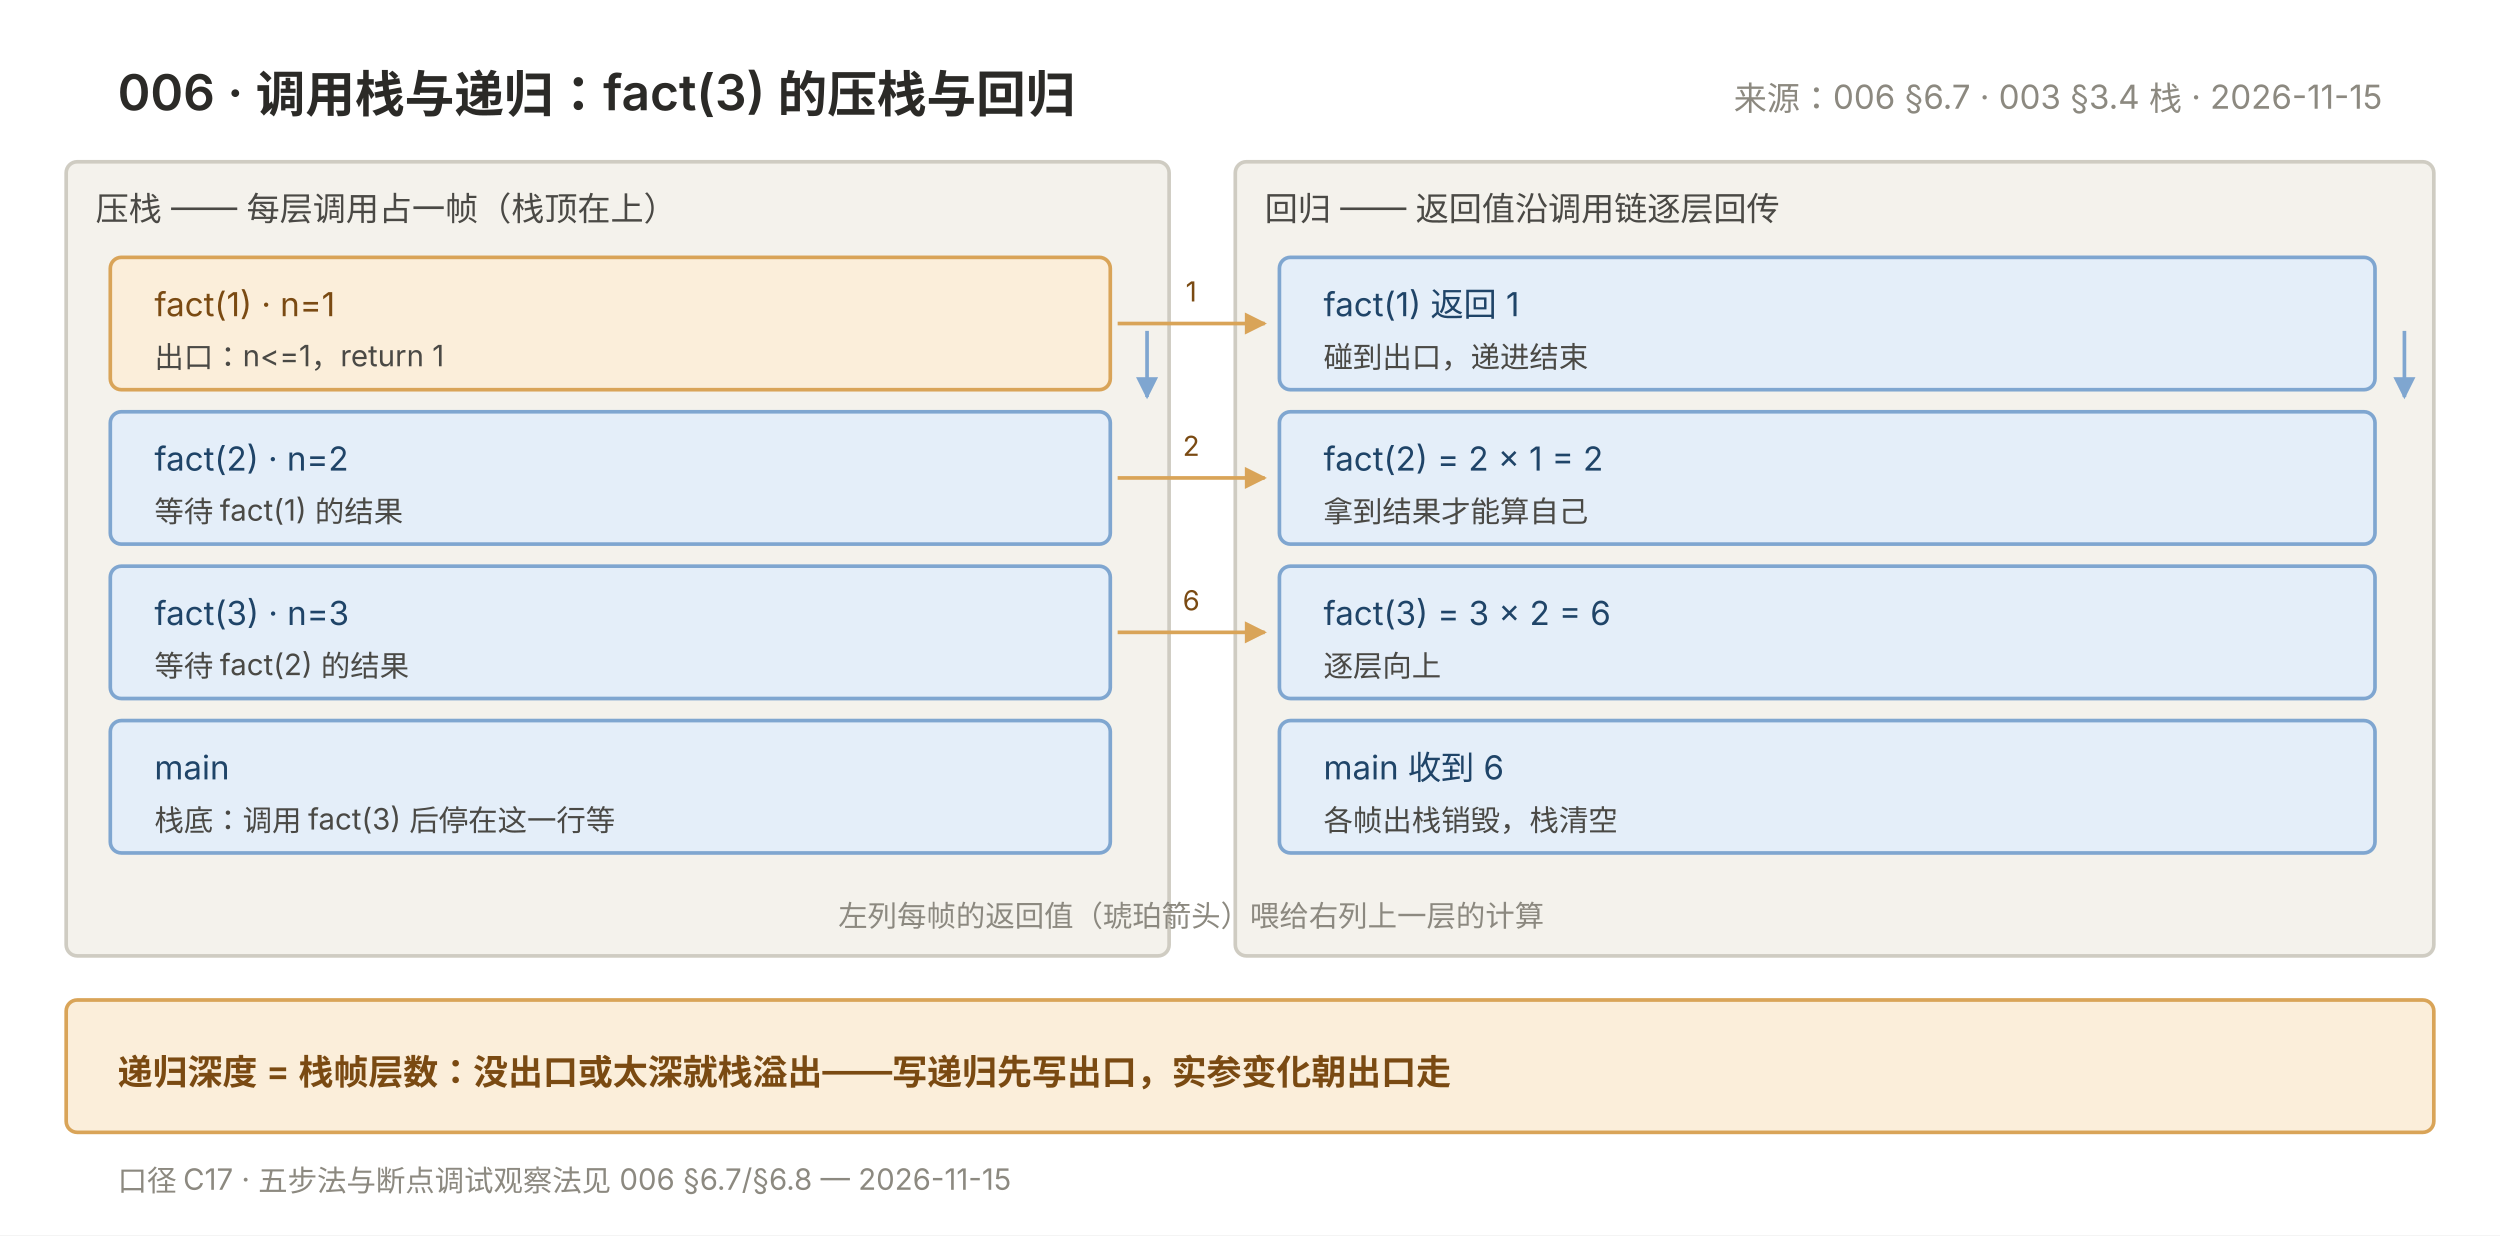
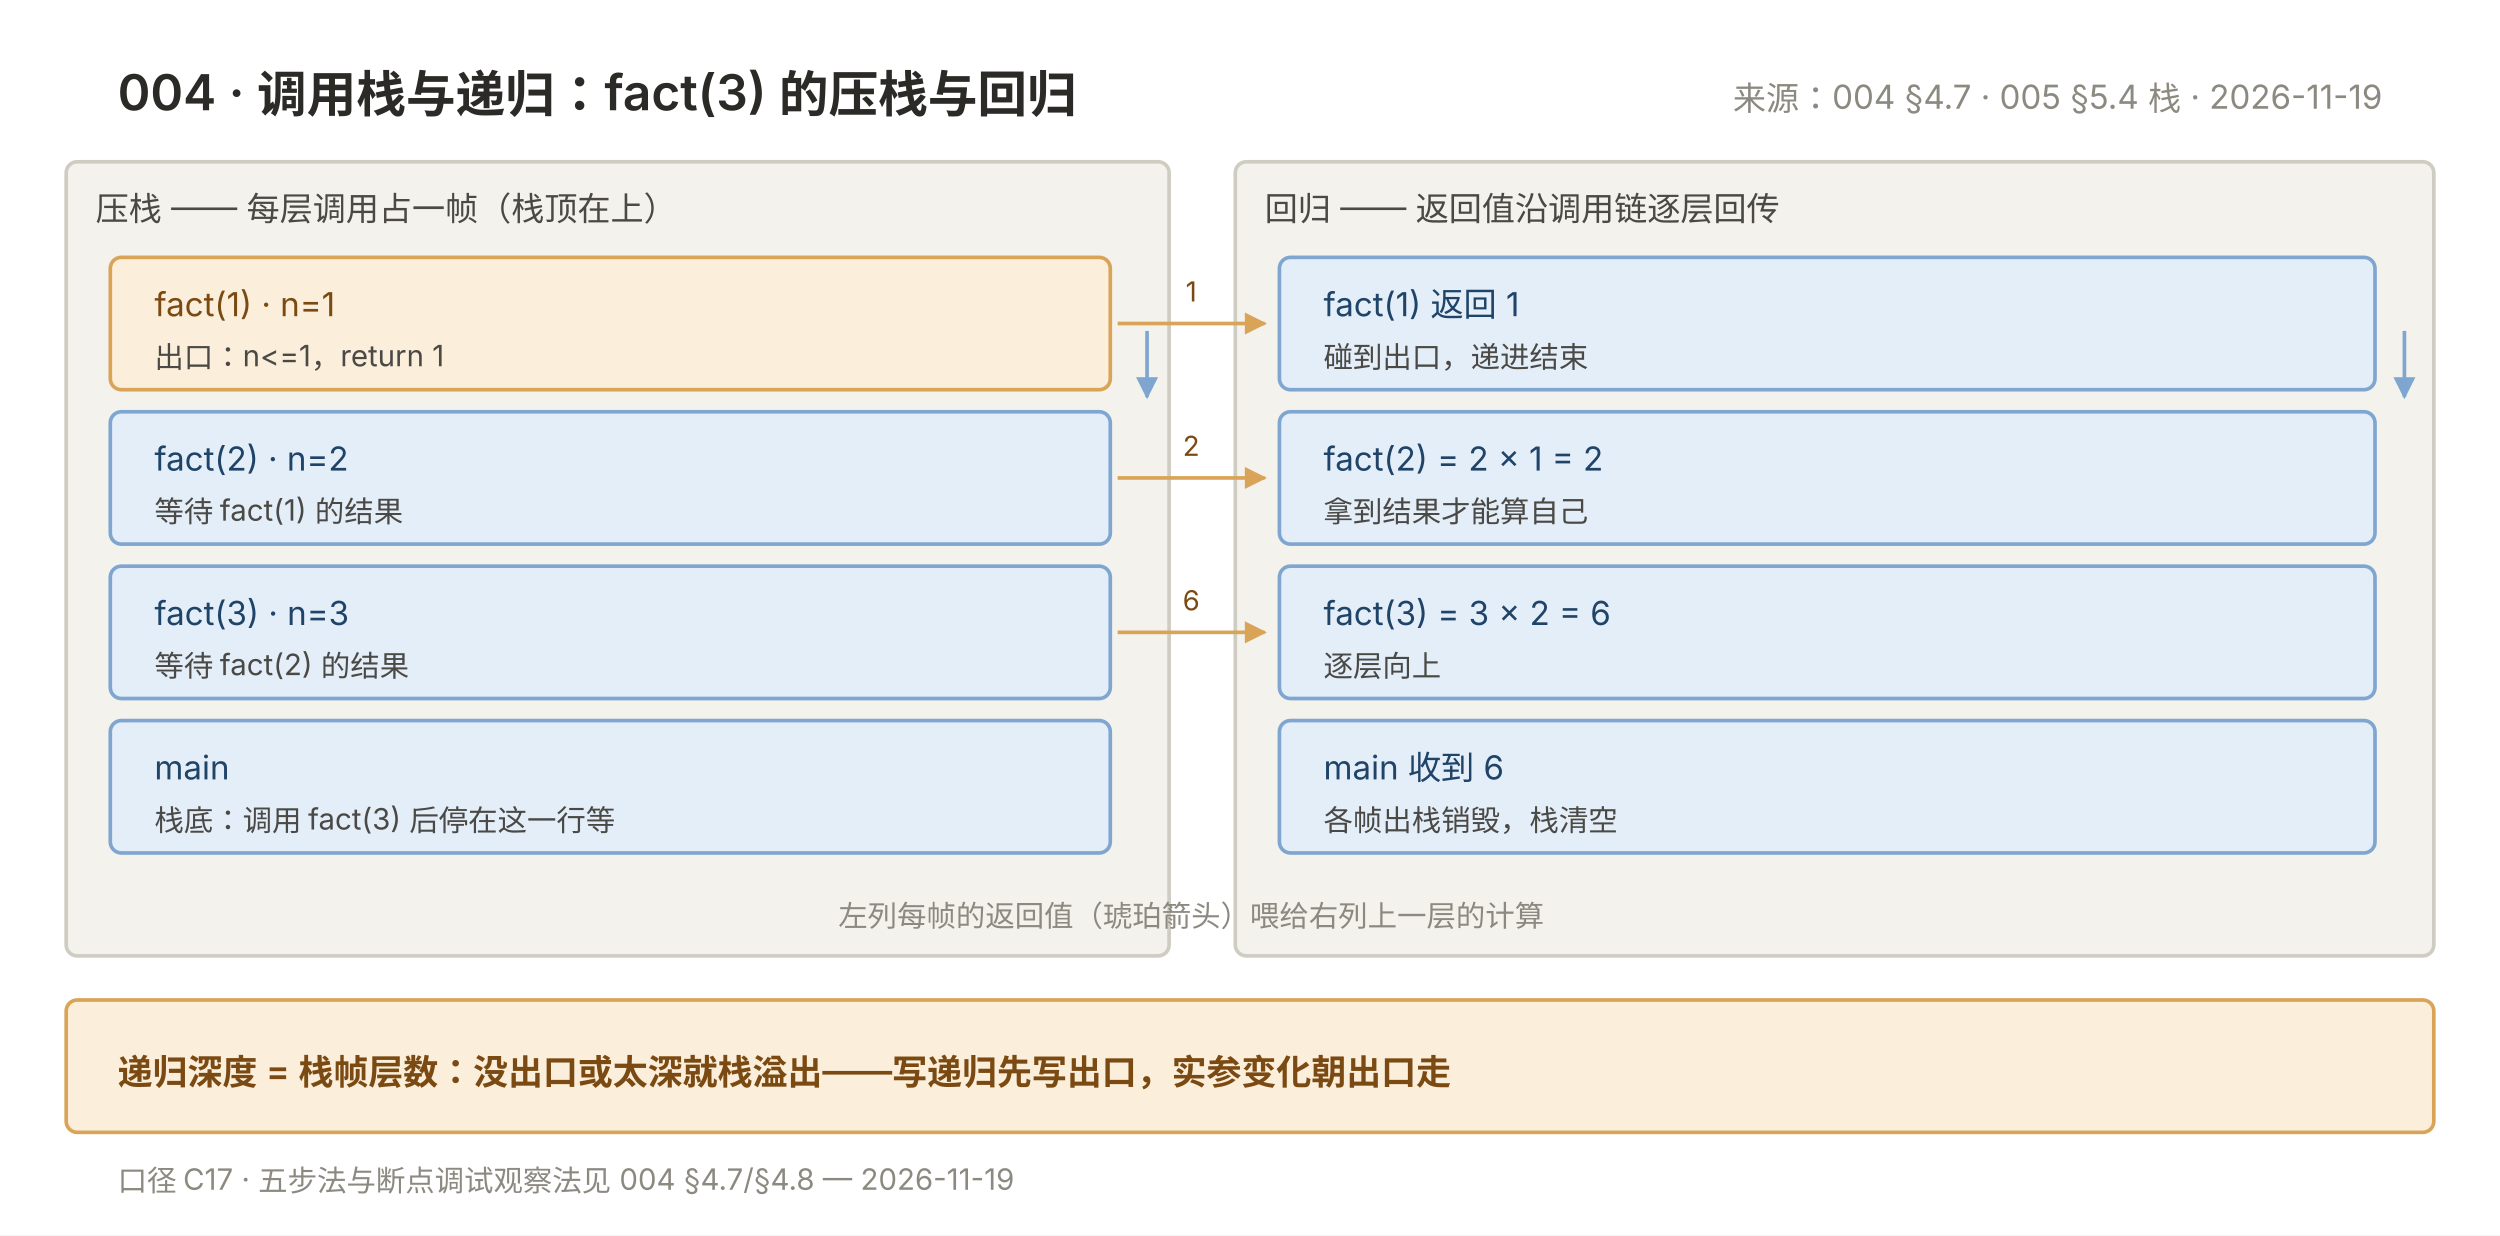
<svg xmlns="http://www.w3.org/2000/svg" width="1200" height="592.94" viewBox="0 0 680 336" font-family="-apple-system, 'Segoe UI', 'Microsoft YaHei', 'PingFang SC', sans-serif">
  <rect x="0" y="0" width="680" height="336" fill="#FFFFFF" />
  <defs>
-     <marker id="a6Blue" viewBox="0 0 10 10" refX="9" refY="5" markerWidth="6" markerHeight="6" orient="auto-start-reverse">
+     <marker id="a4Blue" viewBox="0 0 10 10" refX="9" refY="5" markerWidth="6" markerHeight="6" orient="auto-start-reverse">
      <path d="M0,0 L10,5 L0,10 z" fill="#7FA6D0" />
    </marker>
-     <marker id="a6Amber" viewBox="0 0 10 10" refX="9" refY="5" markerWidth="6" markerHeight="6" orient="auto-start-reverse">
+     <marker id="a4Amber" viewBox="0 0 10 10" refX="9" refY="5" markerWidth="6" markerHeight="6" orient="auto-start-reverse">
      <path d="M0,0 L10,5 L0,10 z" fill="#D9A458" />
    </marker>
  </defs>
-   <text x="32" y="30" font-size="13.5" font-weight="600" fill="#2B2A27">006 · 调用栈与递归：fact(3) 的压栈与回归</text>
-   <text x="648" y="30" font-size="9" fill="#8C8980" text-anchor="end">来源：006 §6.7 · 003 §3.4 栈 · 2026-11-15</text>
+   <text x="32" y="30" font-size="13.5" font-weight="600" fill="#2B2A27">004 · 调用栈与递归：fact(3) 的压栈与回归</text>
+   <text x="648" y="30" font-size="9" fill="#8C8980" text-anchor="end">来源：004 §4.7 · 005 §5.4 栈 · 2026-11-19</text>
  <rect x="18" y="44" width="300" height="216" rx="3" fill="#F4F2EC" stroke="#CFCCC2" />
  <text x="26" y="60" font-size="9" fill="#4A4945">压栈 —— 每层调用占一帧（栈顶在上）</text>
  <rect x="30" y="70" width="272" height="36" rx="3" fill="#FBEEDA" stroke="#D9A458" />
  <text x="42" y="86" font-size="9" fill="#7A4A12">fact(1) · n=1</text>
  <text x="42" y="100" font-size="8" fill="#4A4945">出口：n&lt;=1，return 1</text>
  <rect x="30" y="112" width="272" height="36" rx="3" fill="#E4EEF9" stroke="#7FA6D0" />
  <text x="42" y="128" font-size="9" fill="#1F4468">fact(2) · n=2</text>
  <text x="42" y="142" font-size="8" fill="#4A4945">等待 fact(1) 的结果</text>
  <rect x="30" y="154" width="272" height="36" rx="3" fill="#E4EEF9" stroke="#7FA6D0" />
  <text x="42" y="170" font-size="9" fill="#1F4468">fact(3) · n=3</text>
  <text x="42" y="184" font-size="8" fill="#4A4945">等待 fact(2) 的结果</text>
  <rect x="30" y="196" width="272" height="36" rx="3" fill="#E4EEF9" stroke="#7FA6D0" />
  <text x="42" y="212" font-size="9" fill="#1F4468">main</text>
  <text x="42" y="226" font-size="8" fill="#4A4945">栈底：调用 fact(3) 后停在这一行等</text>
-   <line x1="312" y1="90" x2="312" y2="108" stroke="#7FA6D0" marker-end="url(#a6Blue)" />
+   <line x1="312" y1="90" x2="312" y2="108" stroke="#7FA6D0" marker-end="url(#a4Blue)" />
  <rect x="336" y="44" width="326" height="216" rx="3" fill="#F4F2EC" stroke="#CFCCC2" />
  <text x="344" y="60" font-size="9" fill="#4A4945">回归 —— 返回值沿调用链逐层回传</text>
  <rect x="348" y="70" width="298" height="36" rx="3" fill="#E4EEF9" stroke="#7FA6D0" />
  <text x="360" y="86" font-size="9" fill="#1F4468">fact(1) 返回 1</text>
  <text x="360" y="100" font-size="8" fill="#4A4945">碰到出口，递进结束</text>
  <rect x="348" y="112" width="298" height="36" rx="3" fill="#E4EEF9" stroke="#7FA6D0" />
  <text x="360" y="128" font-size="9" fill="#1F4468">fact(2) = 2 × 1 = 2</text>
  <text x="360" y="142" font-size="8" fill="#4A4945">拿到结果才能算自己</text>
  <rect x="348" y="154" width="298" height="36" rx="3" fill="#E4EEF9" stroke="#7FA6D0" />
  <text x="360" y="170" font-size="9" fill="#1F4468">fact(3) = 3 × 2 = 6</text>
  <text x="360" y="184" font-size="8" fill="#4A4945">逐层向上</text>
  <rect x="348" y="196" width="298" height="36" rx="3" fill="#E4EEF9" stroke="#7FA6D0" />
  <text x="360" y="212" font-size="9" fill="#1F4468">main 收到 6</text>
  <text x="360" y="226" font-size="8" fill="#4A4945">各帧出栈销毁，栈清空</text>
-   <line x1="654" y1="90" x2="654" y2="108" stroke="#7FA6D0" marker-end="url(#a6Blue)" />
-   <line x1="304" y1="88" x2="344" y2="88" stroke="#D9A458" marker-end="url(#a6Amber)" />
+   <line x1="654" y1="90" x2="654" y2="108" stroke="#7FA6D0" marker-end="url(#a4Blue)" />
+   <line x1="304" y1="88" x2="344" y2="88" stroke="#D9A458" marker-end="url(#a4Amber)" />
  <text x="324" y="82" font-size="7.5" fill="#7A4A12" text-anchor="middle">1</text>
-   <line x1="304" y1="130" x2="344" y2="130" stroke="#D9A458" marker-end="url(#a6Amber)" />
+   <line x1="304" y1="130" x2="344" y2="130" stroke="#D9A458" marker-end="url(#a4Amber)" />
  <text x="324" y="124" font-size="7.5" fill="#7A4A12" text-anchor="middle">2</text>
-   <line x1="304" y1="172" x2="344" y2="172" stroke="#D9A458" marker-end="url(#a6Amber)" />
+   <line x1="304" y1="172" x2="344" y2="172" stroke="#D9A458" marker-end="url(#a4Amber)" />
  <text x="324" y="166" font-size="7.5" fill="#7A4A12" text-anchor="middle">6</text>
  <text x="324" y="252" font-size="8" fill="#8C8980" text-anchor="middle">左列每帧的返回值（琥珀箭头）喂给右列上一层的计算</text>
  <rect x="18" y="272" width="644" height="36" rx="3" fill="#FBEEDA" stroke="#D9A458" />
  <text x="32" y="295" font-size="9.5" font-weight="600" fill="#7A4A12">递归深度 = 栈帧层数：没出口或太深就栈溢出——写递归先写出口，实参变化朝出口走</text>
-   <text x="32" y="324" font-size="8" fill="#8C8980">口径 C17 · 五步法与断点调试观察法见 006 §6.7/§6.8 — 2026-11-15</text>
+   <text x="32" y="324" font-size="8" fill="#8C8980">口径 C17 · 五步法与断点调试观察法见 004 §4.7/§4.8 — 2026-11-19</text>
</svg>
